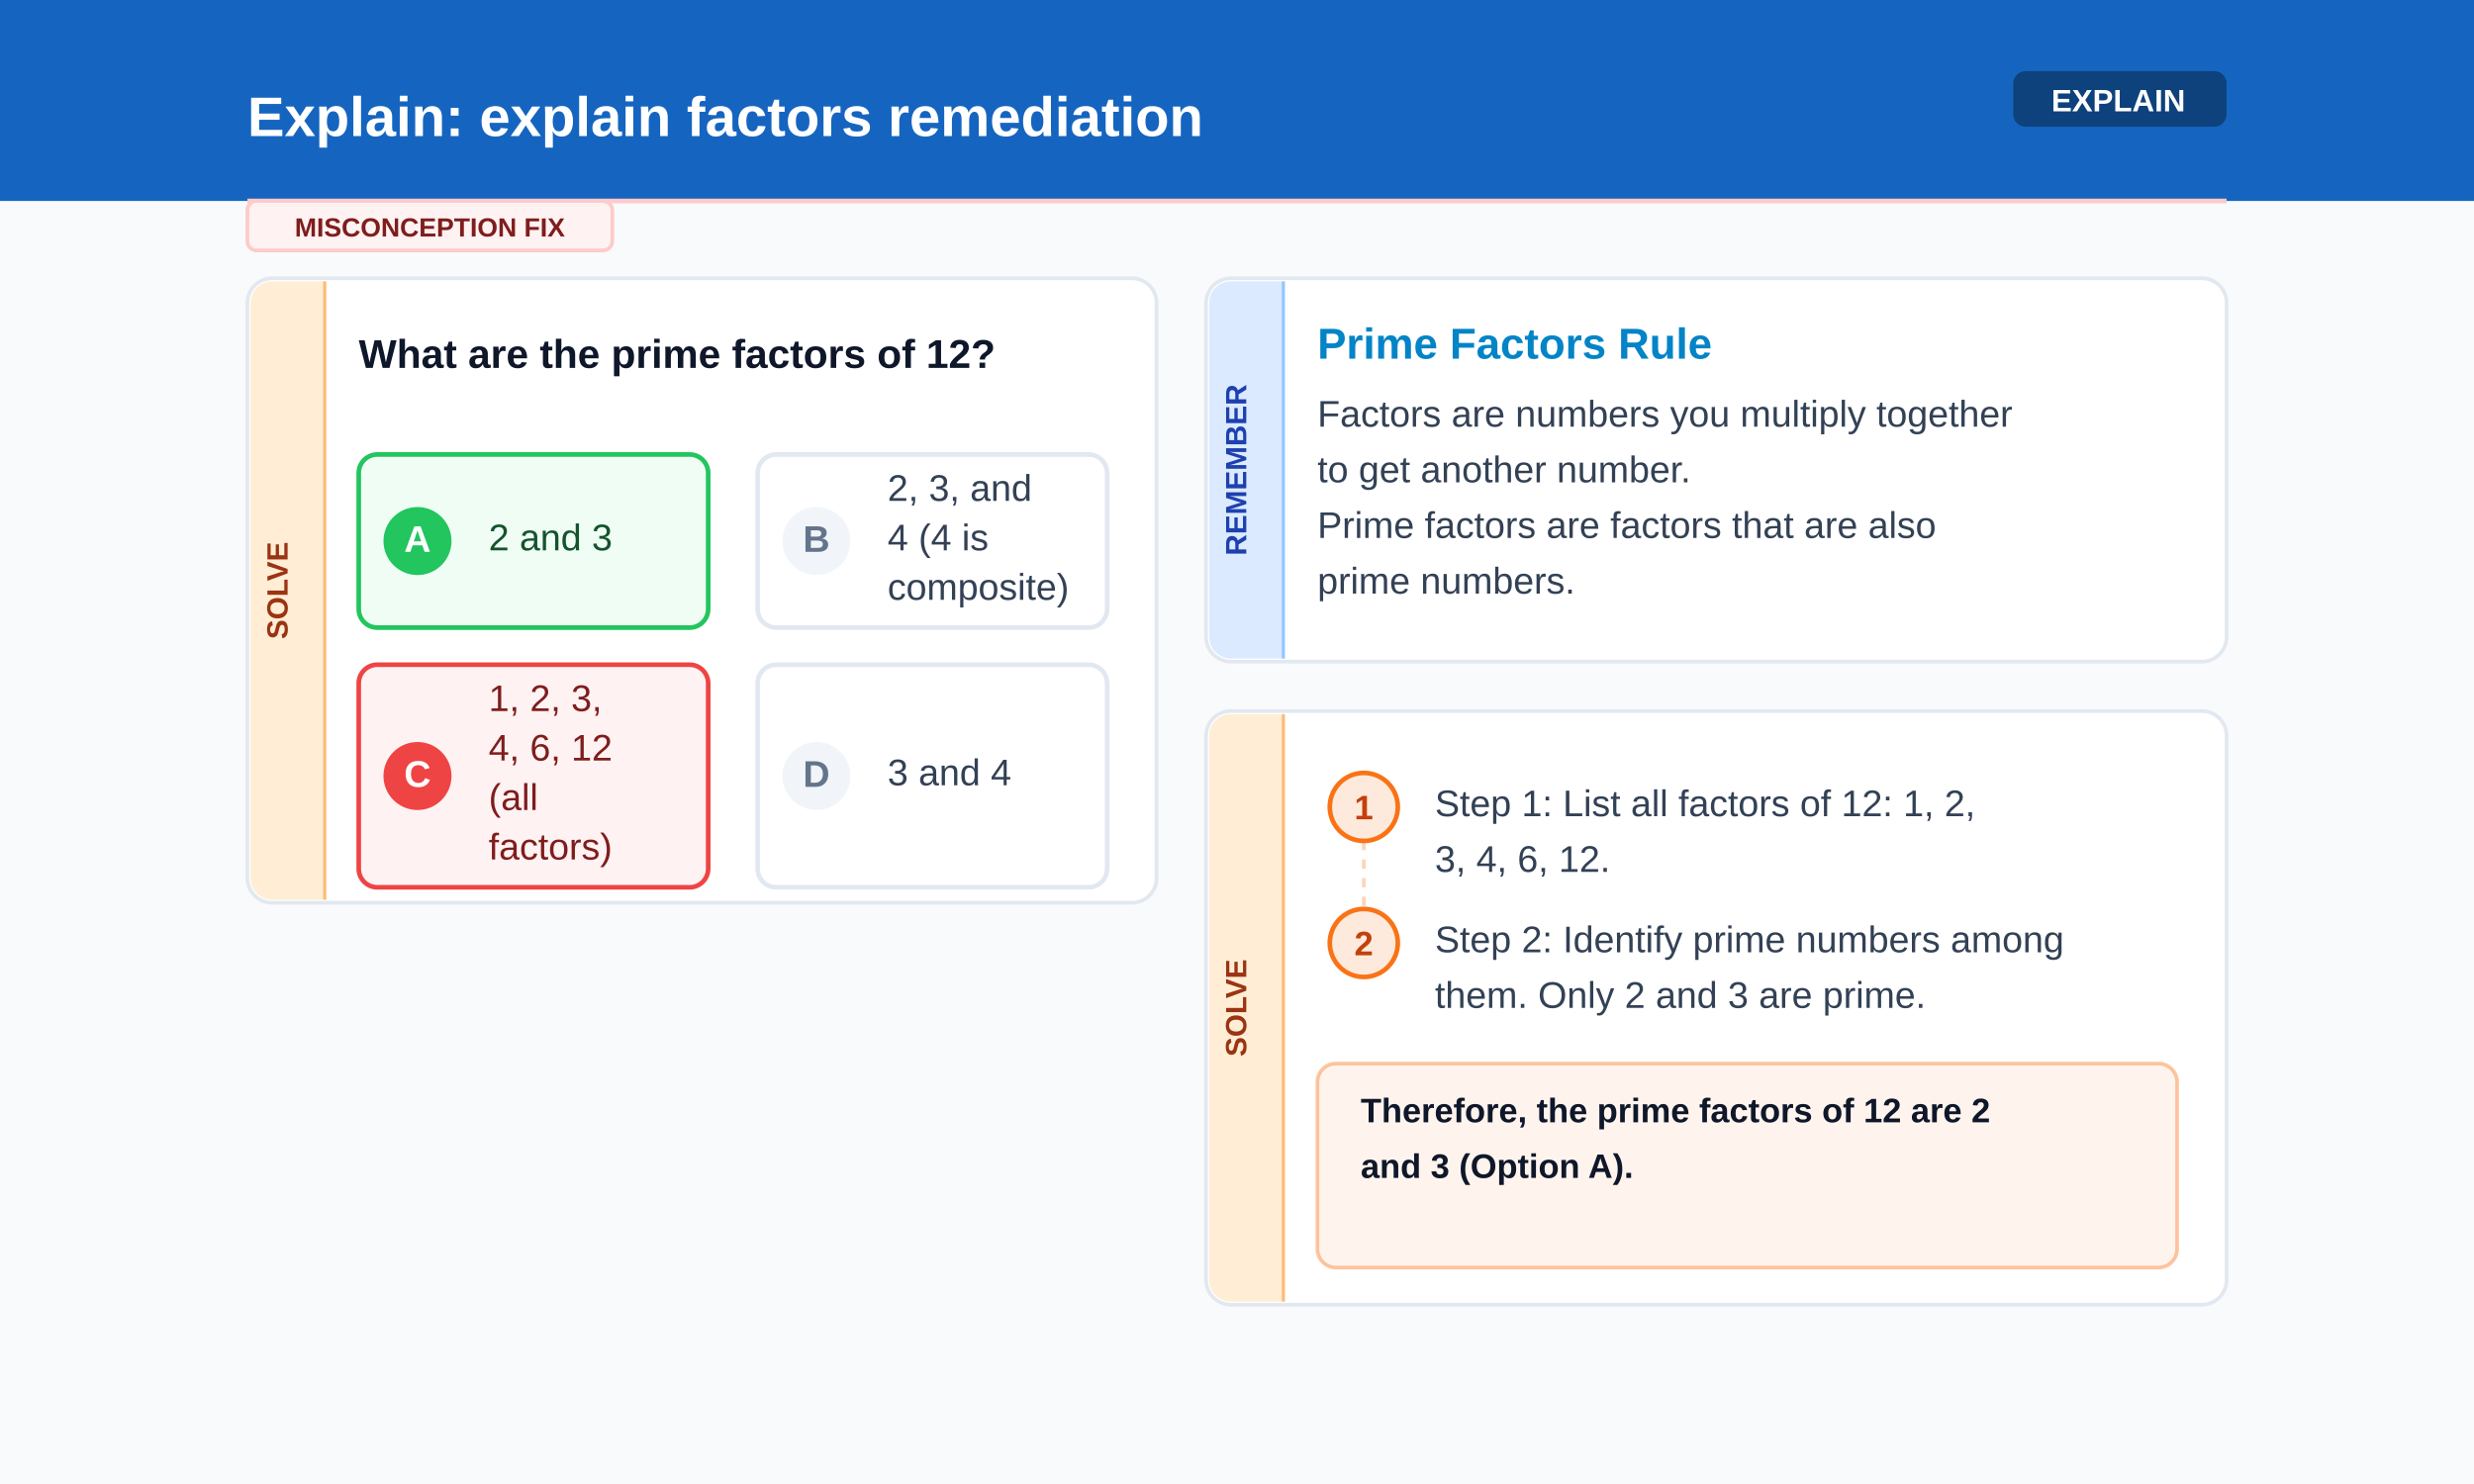
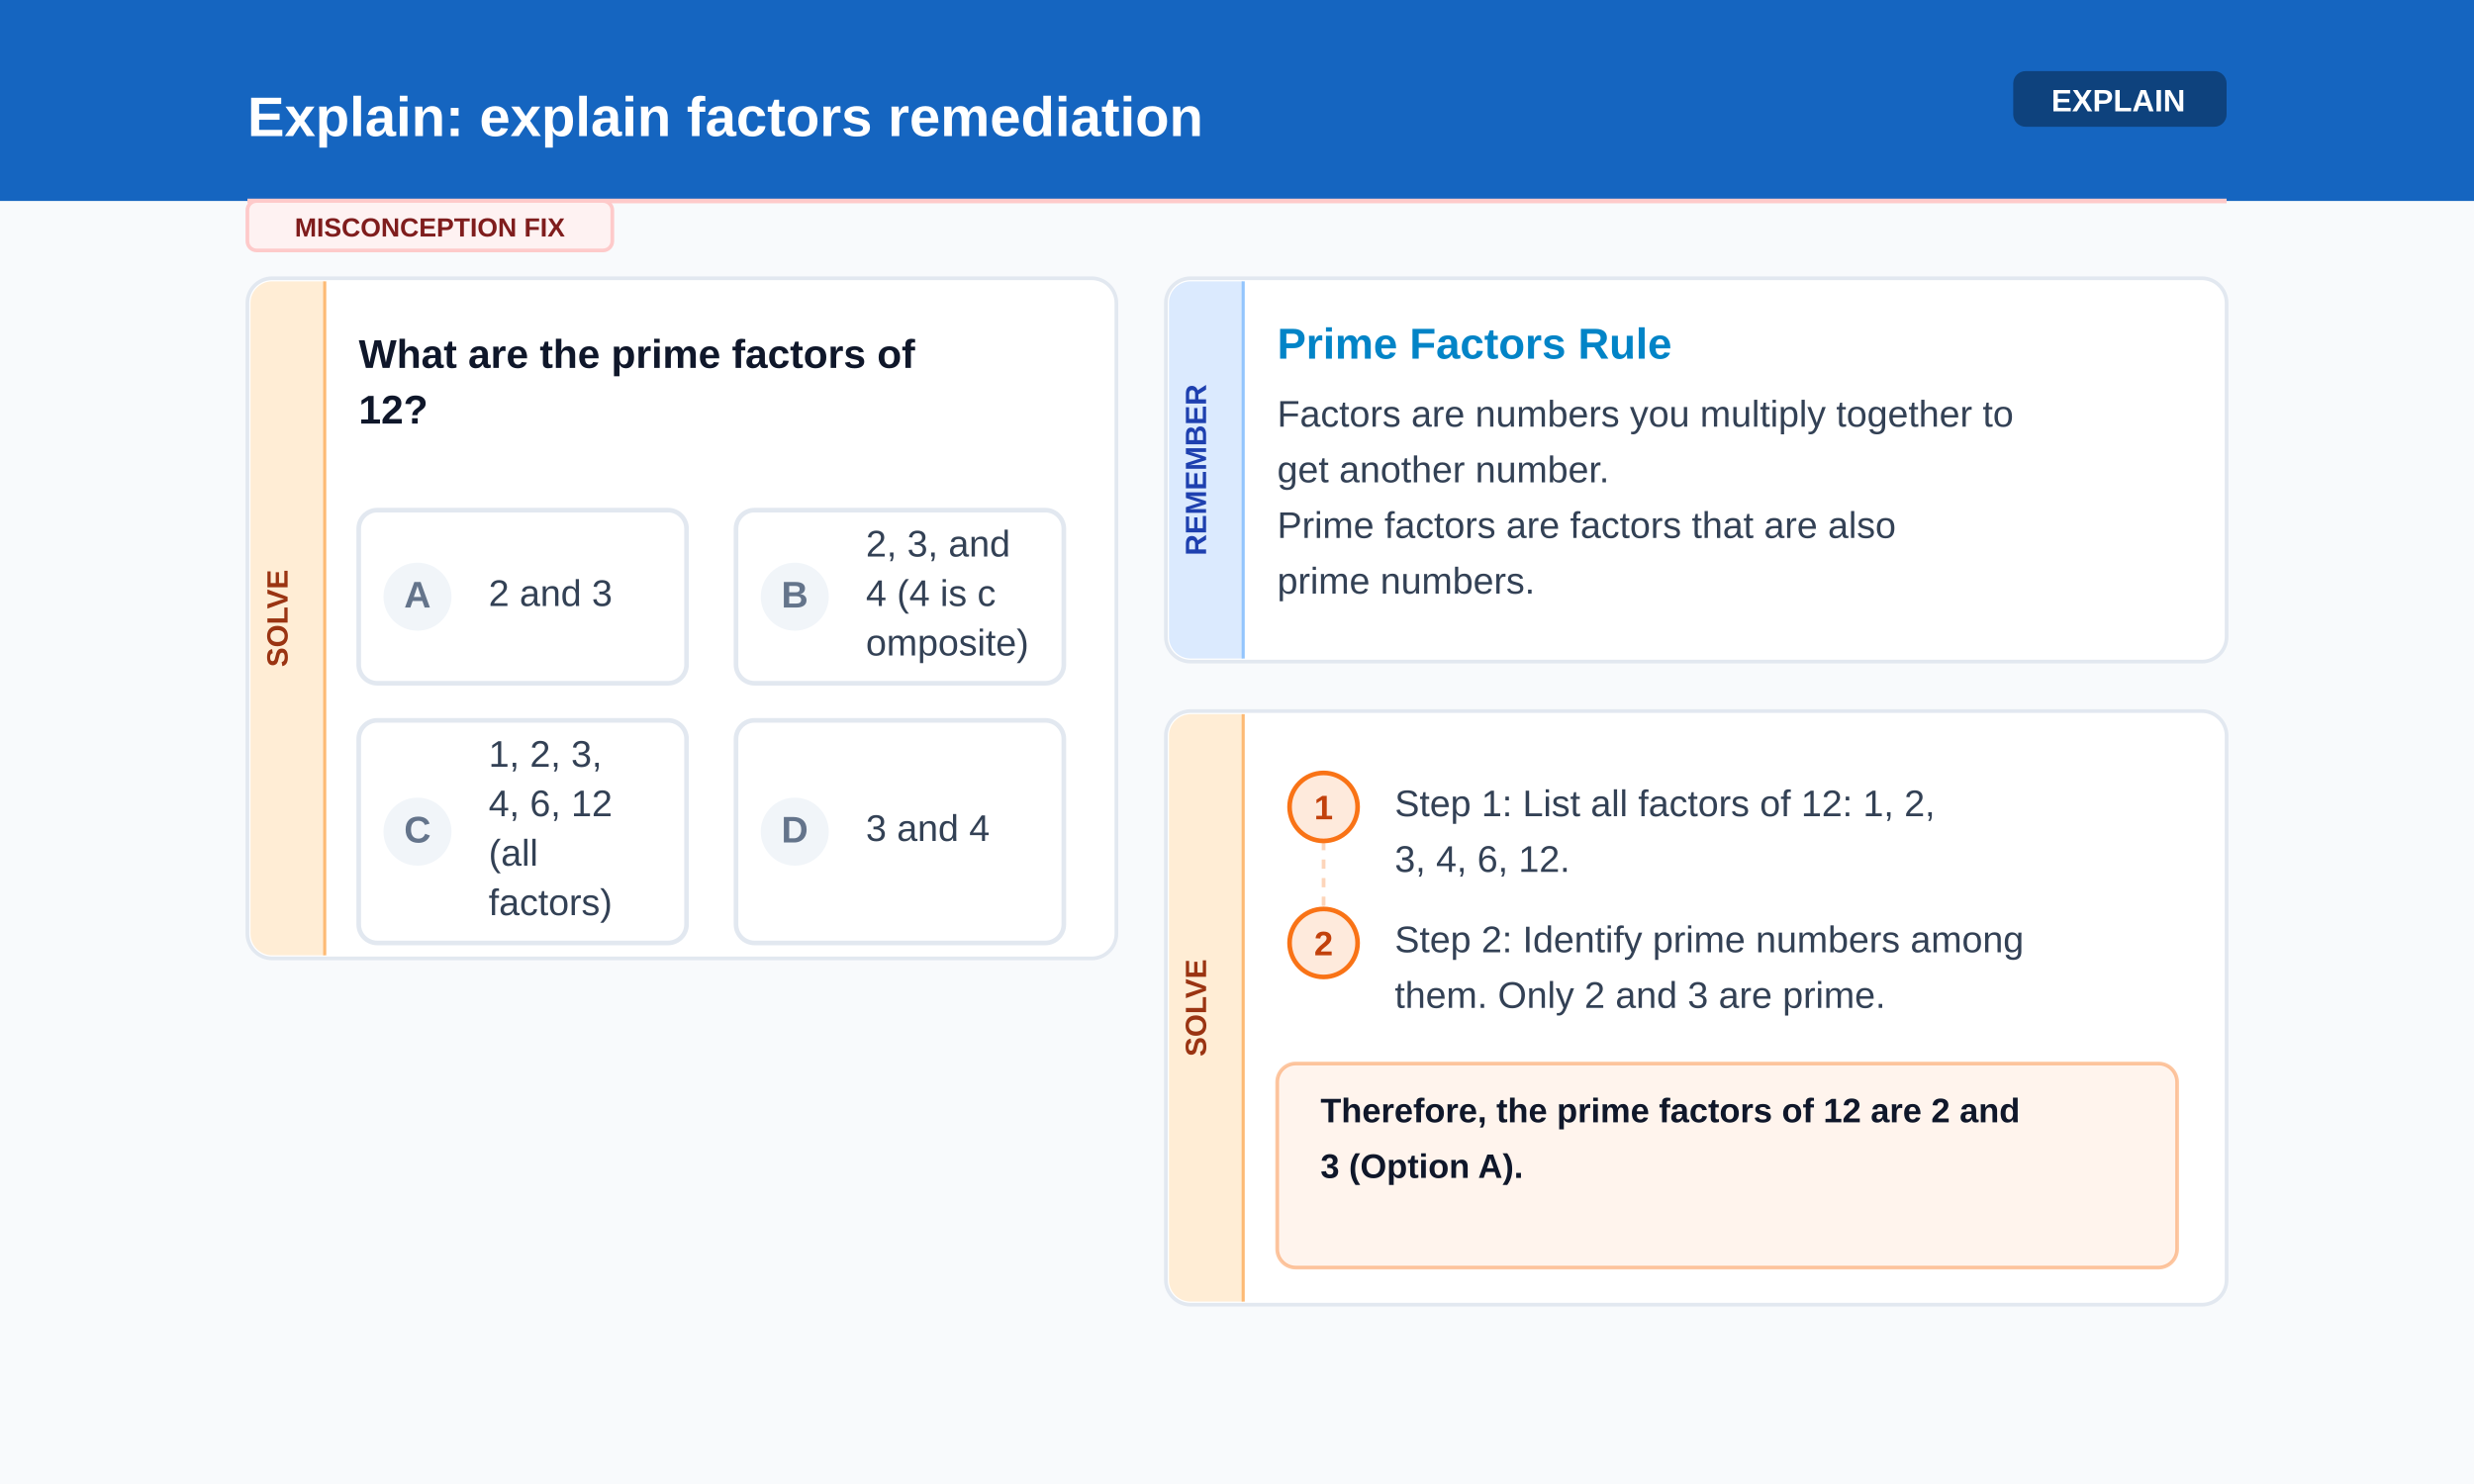
<svg xmlns="http://www.w3.org/2000/svg" width="800" height="480">
  <rect width="800" height="480" fill="#f8fafc" />
  <rect width="800" height="65" fill="#1565C0" />
  <g id="u0" data-reveal-order="0" data-ref="title" data-type="title">
    <text x="80" y="44" font-family="Arial, sans-serif" font-size="18" font-weight="bold" fill="#FFFFFF" text-anchor="start">Explain: explain factors remediation</text>
  </g>
  <rect x="651" y="23" width="69" height="18" rx="4" fill="#000000" opacity="0.35" />
  <text x="685" y="36" font-family="Arial, sans-serif" font-size="10" font-weight="bold" fill="#FFFFFF" text-anchor="middle">EXPLAIN</text>
  <line x1="80" y1="65" x2="720" y2="65" stroke="#fecaca" stroke-width="1.5" />
  <rect x="80" y="65" width="118" height="16" rx="3" fill="#fef2f2" stroke="#fecaca" stroke-width="1.2" />
  <text x="139" y="76.5" font-family="Arial, sans-serif" font-size="8.5" font-weight="bold" fill="#7f1d1d" text-anchor="middle">MISCONCEPTION FIX</text>
  <g id="u1" data-reveal-order="1" data-ref="center" data-type="remediation_block">
-     <rect x="80" y="90" width="294" height="202" rx="8" fill="#ffffff" stroke="#e2e8f0" stroke-width="1.2" />
-     <path d="M 105 91 L 88 91 A 7 7 0 0 0 81 98 L 81 284 A 7 7 0 0 0 88 291 L 105 291 Z" fill="#ffedd5" />
-     <line x1="105" y1="91" x2="105" y2="291" stroke="#fdba74" stroke-width="1" />
-     <text x="93" y="191.0" font-family="Arial, sans-serif" font-size="9.5" font-weight="bold" fill="#9a3412" text-anchor="middle" transform="rotate(-90, 93, 191.0)">SOLVE</text>
-     <text x="116" y="119" font-family="Arial, sans-serif" font-size="13" font-weight="bold" fill="#0f172a" text-anchor="start">What are the prime factors of 12?</text>
-     <rect x="116" y="147" width="113" height="56" rx="6" fill="#f0fdf4" stroke="#22c55e" stroke-width="1.5" />
-     <circle cx="135" cy="175" r="11" fill="#22c55e" />
-     <text x="135" y="178.5" font-family="Arial, sans-serif" font-size="12" font-weight="bold" fill="#ffffff" text-anchor="middle">A</text>
-     <text x="158" y="178" font-family="Arial, sans-serif" font-size="12" font-weight="normal" fill="#14532d" text-anchor="start">2 and 3</text>
-     <rect x="245" y="147" width="113" height="56" rx="6" fill="#ffffff" stroke="#e2e8f0" stroke-width="1.5" />
-     <circle cx="264" cy="175" r="11" fill="#f1f5f9" />
-     <text x="264" y="178.5" font-family="Arial, sans-serif" font-size="12" font-weight="bold" fill="#64748b" text-anchor="middle">B</text>
-     <text x="287" y="162" font-family="Arial, sans-serif" font-size="12" font-weight="normal" fill="#334155" text-anchor="start">2, 3, and</text>
-     <text x="287" y="178" font-family="Arial, sans-serif" font-size="12" font-weight="normal" fill="#334155" text-anchor="start">4 (4 is</text>
-     <text x="287" y="194" font-family="Arial, sans-serif" font-size="12" font-weight="normal" fill="#334155" text-anchor="start">composite)</text>
-     <rect x="116" y="215" width="113" height="72" rx="6" fill="#fef2f2" stroke="#ef4444" stroke-width="1.5" />
-     <circle cx="135" cy="251" r="11" fill="#ef4444" />
-     <text x="135" y="254.5" font-family="Arial, sans-serif" font-size="12" font-weight="bold" fill="#ffffff" text-anchor="middle">C</text>
-     <text x="158" y="230" font-family="Arial, sans-serif" font-size="12" font-weight="normal" fill="#7f1d1d" text-anchor="start">1, 2, 3,</text>
-     <text x="158" y="246" font-family="Arial, sans-serif" font-size="12" font-weight="normal" fill="#7f1d1d" text-anchor="start">4, 6, 12</text>
-     <text x="158" y="262" font-family="Arial, sans-serif" font-size="12" font-weight="normal" fill="#7f1d1d" text-anchor="start">(all</text>
-     <text x="158" y="278" font-family="Arial, sans-serif" font-size="12" font-weight="normal" fill="#7f1d1d" text-anchor="start">factors)</text>
-     <rect x="245" y="215" width="113" height="72" rx="6" fill="#ffffff" stroke="#e2e8f0" stroke-width="1.5" />
-     <circle cx="264" cy="251" r="11" fill="#f1f5f9" />
-     <text x="264" y="254.5" font-family="Arial, sans-serif" font-size="12" font-weight="bold" fill="#64748b" text-anchor="middle">D</text>
-     <text x="287" y="254" font-family="Arial, sans-serif" font-size="12" font-weight="normal" fill="#334155" text-anchor="start">3 and 4</text>
-     <rect x="390" y="90" width="330" height="124" rx="8" fill="#ffffff" stroke="#e2e8f0" stroke-width="1.2" />
-     <path d="M 415 91 L 398 91 A 7 7 0 0 0 391 98 L 391 206 A 7 7 0 0 0 398 213 L 415 213 Z" fill="#dbeafe" />
-     <line x1="415" y1="91" x2="415" y2="213" stroke="#93c5fd" stroke-width="1" />
-     <text x="403" y="152.0" font-family="Arial, sans-serif" font-size="9.5" font-weight="bold" fill="#1e40af" text-anchor="middle" transform="rotate(-90, 403, 152.0)">REMEMBER</text>
-     <text x="426" y="116" font-family="Arial, sans-serif" font-size="14" font-weight="bold" fill="#0284c7" text-anchor="start">Prime Factors Rule</text>
-     <text x="426" y="138" font-family="Arial, sans-serif" font-size="12" font-weight="normal" fill="#334155" text-anchor="start">Factors are numbers you multiply together</text>
-     <text x="426" y="156" font-family="Arial, sans-serif" font-size="12" font-weight="normal" fill="#334155" text-anchor="start">to get another number.</text>
-     <text x="426" y="174" font-family="Arial, sans-serif" font-size="12" font-weight="normal" fill="#334155" text-anchor="start">Prime factors are factors that are also</text>
-     <text x="426" y="192" font-family="Arial, sans-serif" font-size="12" font-weight="normal" fill="#334155" text-anchor="start">prime numbers.</text>
-     <rect x="390" y="230" width="330" height="192" rx="8" fill="#ffffff" stroke="#e2e8f0" stroke-width="1.2" />
-     <path d="M 415 231 L 398 231 A 7 7 0 0 0 391 238 L 391 414 A 7 7 0 0 0 398 421 L 415 421 Z" fill="#ffedd5" />
-     <line x1="415" y1="231" x2="415" y2="421" stroke="#fdba74" stroke-width="1" />
-     <text x="403" y="326.0" font-family="Arial, sans-serif" font-size="9.5" font-weight="bold" fill="#9a3412" text-anchor="middle" transform="rotate(-90, 403, 326.0)">SOLVE</text>
-     <circle cx="441" cy="261" r="11" fill="#f97316" opacity="0.15" />
-     <circle cx="441" cy="261" r="11" fill="none" stroke="#f97316" stroke-width="1.5" />
-     <text x="441" y="265" font-family="Arial, sans-serif" font-size="11" font-weight="bold" fill="#c2410c" text-anchor="middle">1</text>
-     <text x="464" y="264" font-family="Arial, sans-serif" font-size="12" font-weight="normal" fill="#334155" text-anchor="start">Step 1: List all factors of 12: 1, 2,</text>
-     <text x="464" y="282" font-family="Arial, sans-serif" font-size="12" font-weight="normal" fill="#334155" text-anchor="start">3, 4, 6, 12.</text>
-     <line x1="441" y1="272" x2="441" y2="294" stroke="#f97316" stroke-width="1.2" opacity="0.3" stroke-dasharray="3 3" />
-     <circle cx="441" cy="305" r="11" fill="#f97316" opacity="0.15" />
-     <circle cx="441" cy="305" r="11" fill="none" stroke="#f97316" stroke-width="1.5" />
-     <text x="441" y="309" font-family="Arial, sans-serif" font-size="11" font-weight="bold" fill="#c2410c" text-anchor="middle">2</text>
-     <text x="464" y="308" font-family="Arial, sans-serif" font-size="12" font-weight="normal" fill="#334155" text-anchor="start">Step 2: Identify prime numbers among</text>
-     <text x="464" y="326" font-family="Arial, sans-serif" font-size="12" font-weight="normal" fill="#334155" text-anchor="start">them. Only 2 and 3 are prime.</text>
-     <rect x="426" y="344" width="278" height="66" rx="6" fill="#f97316" opacity="0.08" />
-     <rect x="426" y="344" width="278" height="66" rx="6" fill="none" stroke="#f97316" stroke-width="1.2" opacity="0.4" />
-     <text x="440" y="363" font-family="Arial, sans-serif" font-size="11" font-weight="bold" fill="#0f172a" text-anchor="start">Therefore, the prime factors of 12 are 2</text>
-     <text x="440" y="381" font-family="Arial, sans-serif" font-size="11" font-weight="bold" fill="#0f172a" text-anchor="start">and 3 (Option A).</text>
+     <rect x="80" y="90" width="281" height="220" rx="8" fill="#ffffff" stroke="#e2e8f0" stroke-width="1.2" />
+     <path d="M 105 91 L 88 91 A 7 7 0 0 0 81 98 L 81 302 A 7 7 0 0 0 88 309 L 105 309 Z" fill="#ffedd5" />
+     <line x1="105" y1="91" x2="105" y2="309" stroke="#fdba74" stroke-width="1" />
+     <text x="93" y="200.0" font-family="Arial, sans-serif" font-size="9.5" font-weight="bold" fill="#9a3412" text-anchor="middle" transform="rotate(-90, 93, 200.0)">SOLVE</text>
+     <text x="116" y="119" font-family="Arial, sans-serif" font-size="13" font-weight="bold" fill="#0f172a" text-anchor="start">What are the prime factors of</text>
+     <text x="116" y="137" font-family="Arial, sans-serif" font-size="13" font-weight="bold" fill="#0f172a" text-anchor="start">12?</text>
+     <rect x="116" y="165" width="106" height="56" rx="6" fill="#ffffff" stroke="#e2e8f0" stroke-width="1.5" />
+     <circle cx="135" cy="193" r="11" fill="#f1f5f9" />
+     <text x="135" y="196.5" font-family="Arial, sans-serif" font-size="12" font-weight="bold" fill="#64748b" text-anchor="middle">A</text>
+     <text x="158" y="196" font-family="Arial, sans-serif" font-size="12" font-weight="normal" fill="#334155" text-anchor="start">2 and 3</text>
+     <rect x="238" y="165" width="106" height="56" rx="6" fill="#ffffff" stroke="#e2e8f0" stroke-width="1.5" />
+     <circle cx="257" cy="193" r="11" fill="#f1f5f9" />
+     <text x="257" y="196.5" font-family="Arial, sans-serif" font-size="12" font-weight="bold" fill="#64748b" text-anchor="middle">B</text>
+     <text x="280" y="180" font-family="Arial, sans-serif" font-size="12" font-weight="normal" fill="#334155" text-anchor="start">2, 3, and</text>
+     <text x="280" y="196" font-family="Arial, sans-serif" font-size="12" font-weight="normal" fill="#334155" text-anchor="start">4 (4 is c</text>
+     <text x="280" y="212" font-family="Arial, sans-serif" font-size="12" font-weight="normal" fill="#334155" text-anchor="start">omposite)</text>
+     <rect x="116" y="233" width="106" height="72" rx="6" fill="#ffffff" stroke="#e2e8f0" stroke-width="1.5" />
+     <circle cx="135" cy="269" r="11" fill="#f1f5f9" />
+     <text x="135" y="272.5" font-family="Arial, sans-serif" font-size="12" font-weight="bold" fill="#64748b" text-anchor="middle">C</text>
+     <text x="158" y="248" font-family="Arial, sans-serif" font-size="12" font-weight="normal" fill="#334155" text-anchor="start">1, 2, 3,</text>
+     <text x="158" y="264" font-family="Arial, sans-serif" font-size="12" font-weight="normal" fill="#334155" text-anchor="start">4, 6, 12</text>
+     <text x="158" y="280" font-family="Arial, sans-serif" font-size="12" font-weight="normal" fill="#334155" text-anchor="start">(all</text>
+     <text x="158" y="296" font-family="Arial, sans-serif" font-size="12" font-weight="normal" fill="#334155" text-anchor="start">factors)</text>
+     <rect x="238" y="233" width="106" height="72" rx="6" fill="#ffffff" stroke="#e2e8f0" stroke-width="1.5" />
+     <circle cx="257" cy="269" r="11" fill="#f1f5f9" />
+     <text x="257" y="272.5" font-family="Arial, sans-serif" font-size="12" font-weight="bold" fill="#64748b" text-anchor="middle">D</text>
+     <text x="280" y="272" font-family="Arial, sans-serif" font-size="12" font-weight="normal" fill="#334155" text-anchor="start">3 and 4</text>
+     <rect x="377" y="90" width="343" height="124" rx="8" fill="#ffffff" stroke="#e2e8f0" stroke-width="1.2" />
+     <path d="M 402 91 L 385 91 A 7 7 0 0 0 378 98 L 378 206 A 7 7 0 0 0 385 213 L 402 213 Z" fill="#dbeafe" />
+     <line x1="402" y1="91" x2="402" y2="213" stroke="#93c5fd" stroke-width="1" />
+     <text x="390" y="152.0" font-family="Arial, sans-serif" font-size="9.5" font-weight="bold" fill="#1e40af" text-anchor="middle" transform="rotate(-90, 390, 152.0)">REMEMBER</text>
+     <text x="413" y="116" font-family="Arial, sans-serif" font-size="14" font-weight="bold" fill="#0284c7" text-anchor="start">Prime Factors Rule</text>
+     <text x="413" y="138" font-family="Arial, sans-serif" font-size="12" font-weight="normal" fill="#334155" text-anchor="start">Factors are numbers you multiply together to</text>
+     <text x="413" y="156" font-family="Arial, sans-serif" font-size="12" font-weight="normal" fill="#334155" text-anchor="start">get another number.</text>
+     <text x="413" y="174" font-family="Arial, sans-serif" font-size="12" font-weight="normal" fill="#334155" text-anchor="start">Prime factors are factors that are also</text>
+     <text x="413" y="192" font-family="Arial, sans-serif" font-size="12" font-weight="normal" fill="#334155" text-anchor="start">prime numbers.</text>
+     <rect x="377" y="230" width="343" height="192" rx="8" fill="#ffffff" stroke="#e2e8f0" stroke-width="1.2" />
+     <path d="M 402 231 L 385 231 A 7 7 0 0 0 378 238 L 378 414 A 7 7 0 0 0 385 421 L 402 421 Z" fill="#ffedd5" />
+     <line x1="402" y1="231" x2="402" y2="421" stroke="#fdba74" stroke-width="1" />
+     <text x="390" y="326.0" font-family="Arial, sans-serif" font-size="9.5" font-weight="bold" fill="#9a3412" text-anchor="middle" transform="rotate(-90, 390, 326.0)">SOLVE</text>
+     <circle cx="428" cy="261" r="11" fill="#f97316" opacity="0.15" />
+     <circle cx="428" cy="261" r="11" fill="none" stroke="#f97316" stroke-width="1.5" />
+     <text x="428" y="265" font-family="Arial, sans-serif" font-size="11" font-weight="bold" fill="#c2410c" text-anchor="middle">1</text>
+     <text x="451" y="264" font-family="Arial, sans-serif" font-size="12" font-weight="normal" fill="#334155" text-anchor="start">Step 1: List all factors of 12: 1, 2,</text>
+     <text x="451" y="282" font-family="Arial, sans-serif" font-size="12" font-weight="normal" fill="#334155" text-anchor="start">3, 4, 6, 12.</text>
+     <line x1="428" y1="272" x2="428" y2="294" stroke="#f97316" stroke-width="1.2" opacity="0.3" stroke-dasharray="3 3" />
+     <circle cx="428" cy="305" r="11" fill="#f97316" opacity="0.15" />
+     <circle cx="428" cy="305" r="11" fill="none" stroke="#f97316" stroke-width="1.5" />
+     <text x="428" y="309" font-family="Arial, sans-serif" font-size="11" font-weight="bold" fill="#c2410c" text-anchor="middle">2</text>
+     <text x="451" y="308" font-family="Arial, sans-serif" font-size="12" font-weight="normal" fill="#334155" text-anchor="start">Step 2: Identify prime numbers among</text>
+     <text x="451" y="326" font-family="Arial, sans-serif" font-size="12" font-weight="normal" fill="#334155" text-anchor="start">them. Only 2 and 3 are prime.</text>
+     <rect x="413" y="344" width="291" height="66" rx="6" fill="#f97316" opacity="0.08" />
+     <rect x="413" y="344" width="291" height="66" rx="6" fill="none" stroke="#f97316" stroke-width="1.2" opacity="0.4" />
+     <text x="427" y="363" font-family="Arial, sans-serif" font-size="11" font-weight="bold" fill="#0f172a" text-anchor="start">Therefore, the prime factors of 12 are 2 and</text>
+     <text x="427" y="381" font-family="Arial, sans-serif" font-size="11" font-weight="bold" fill="#0f172a" text-anchor="start">3 (Option A).</text>
  </g>
</svg>
